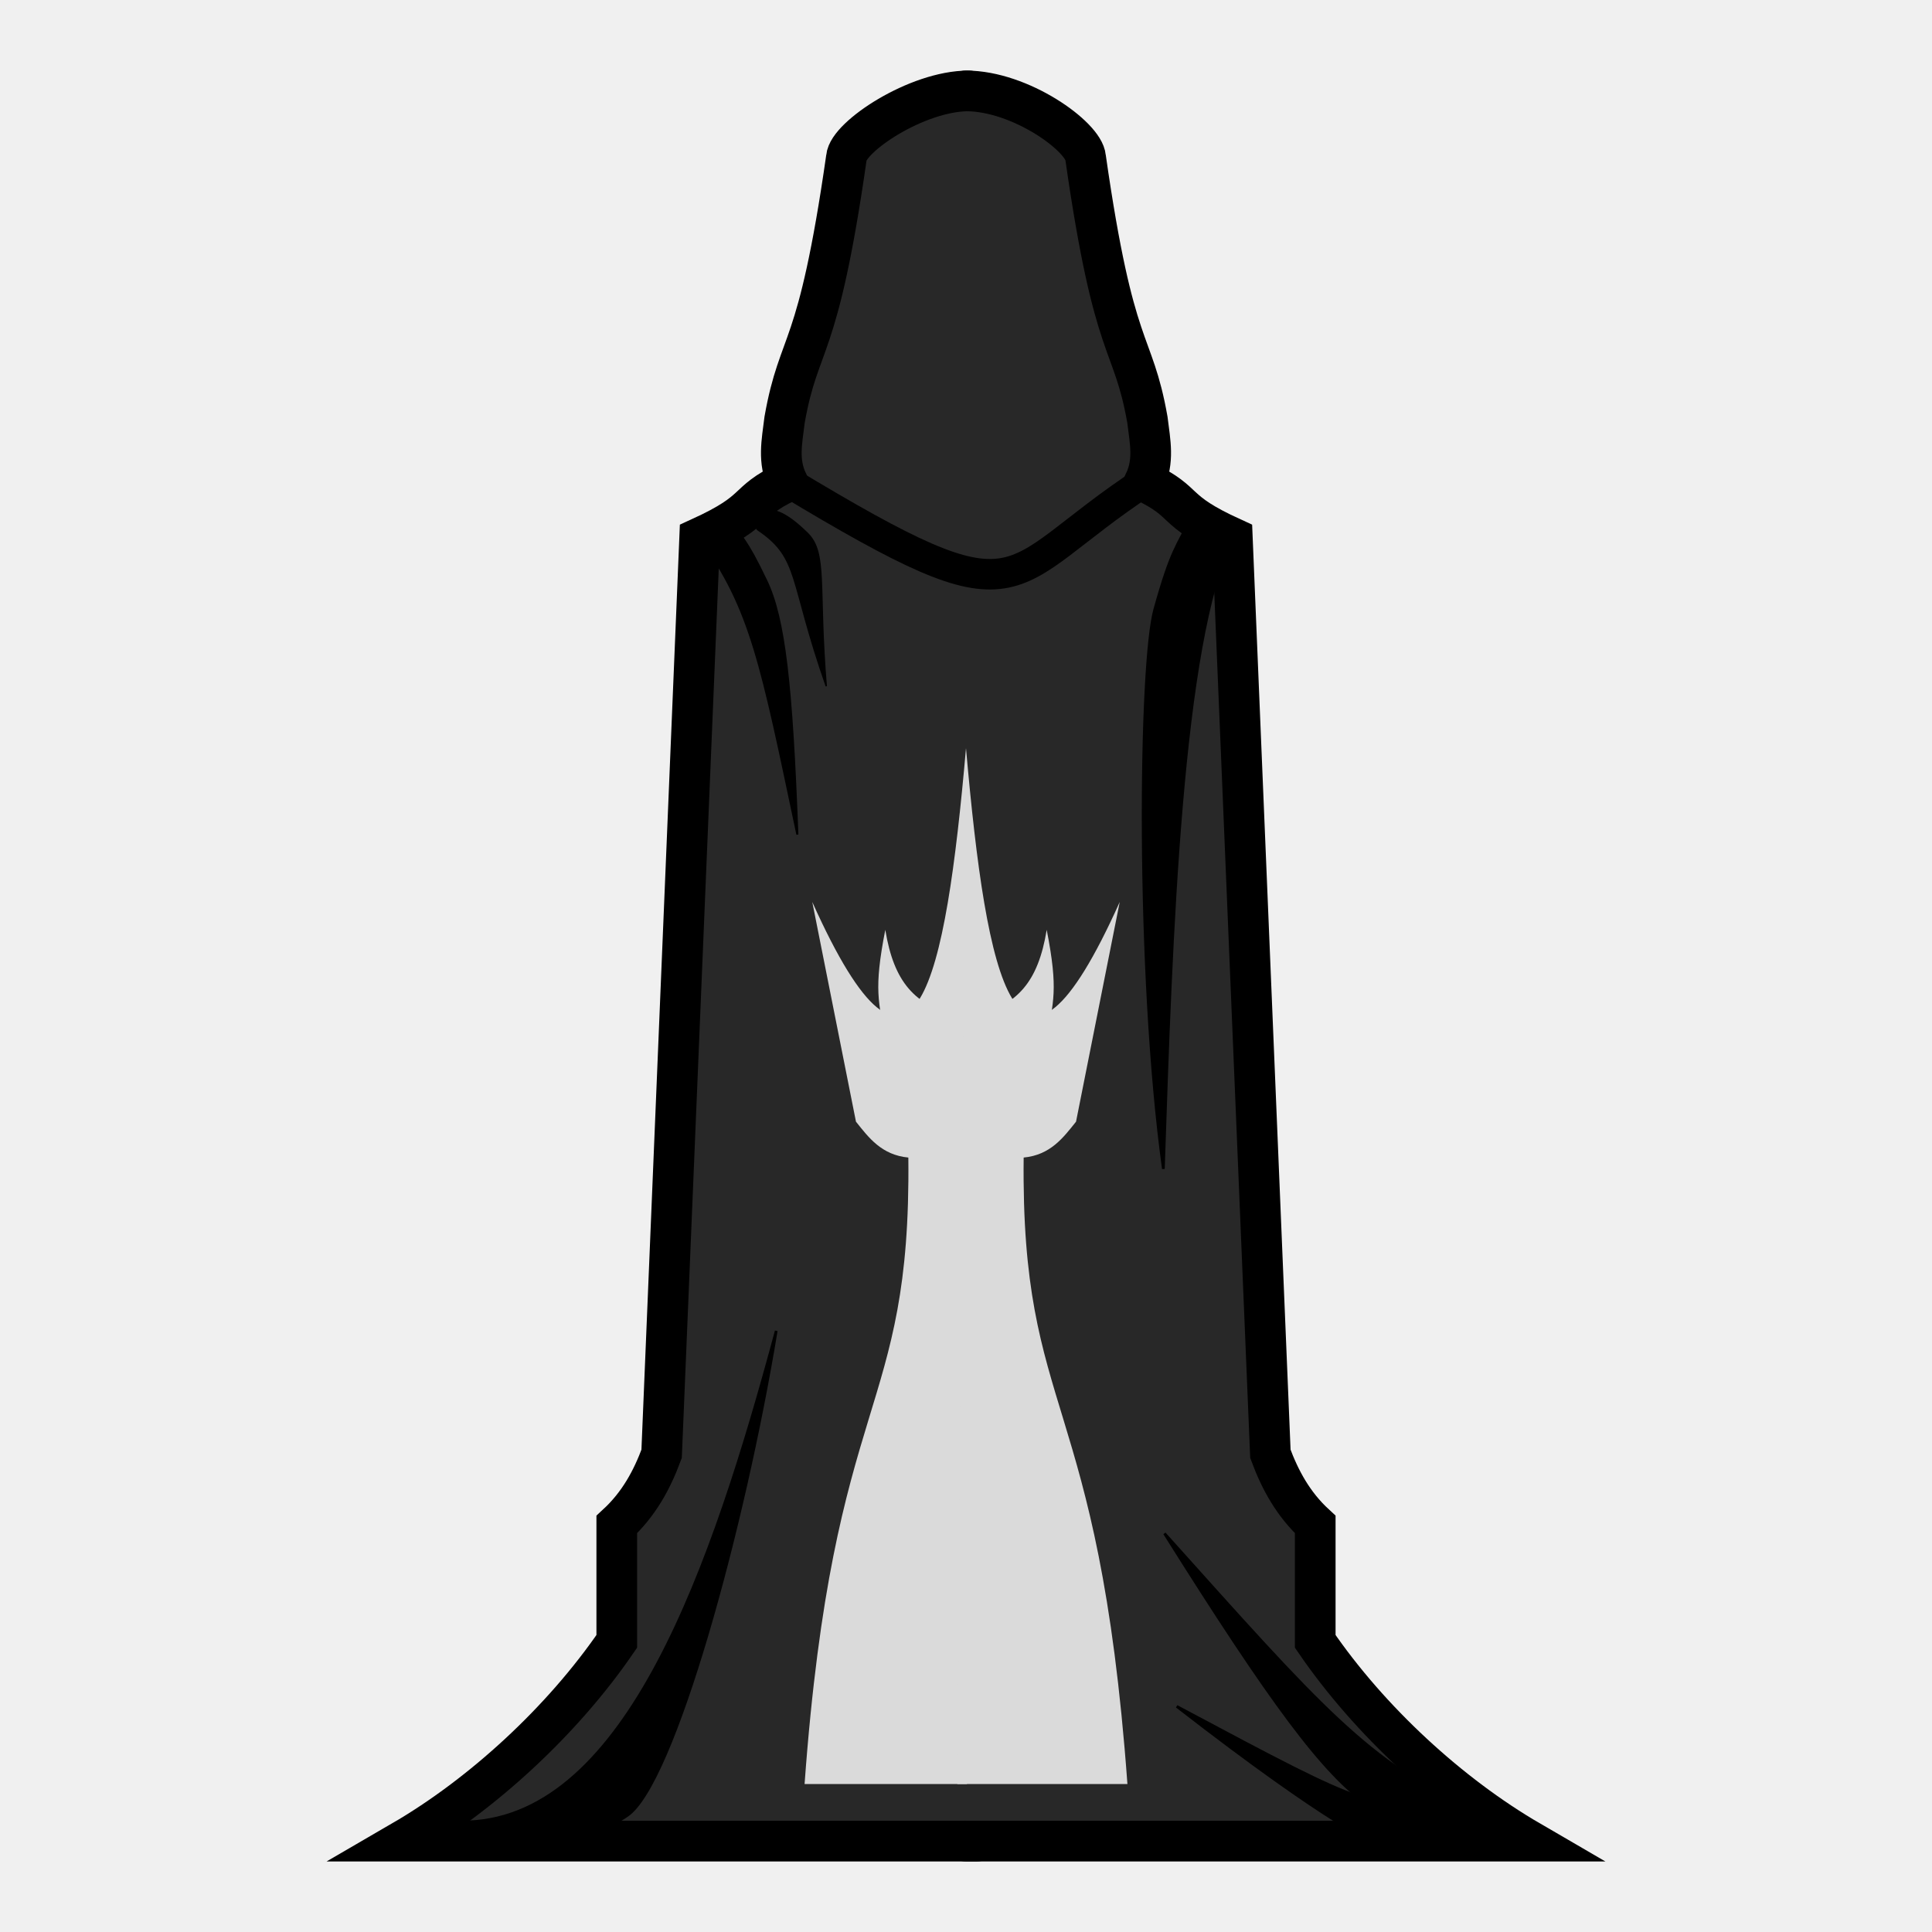
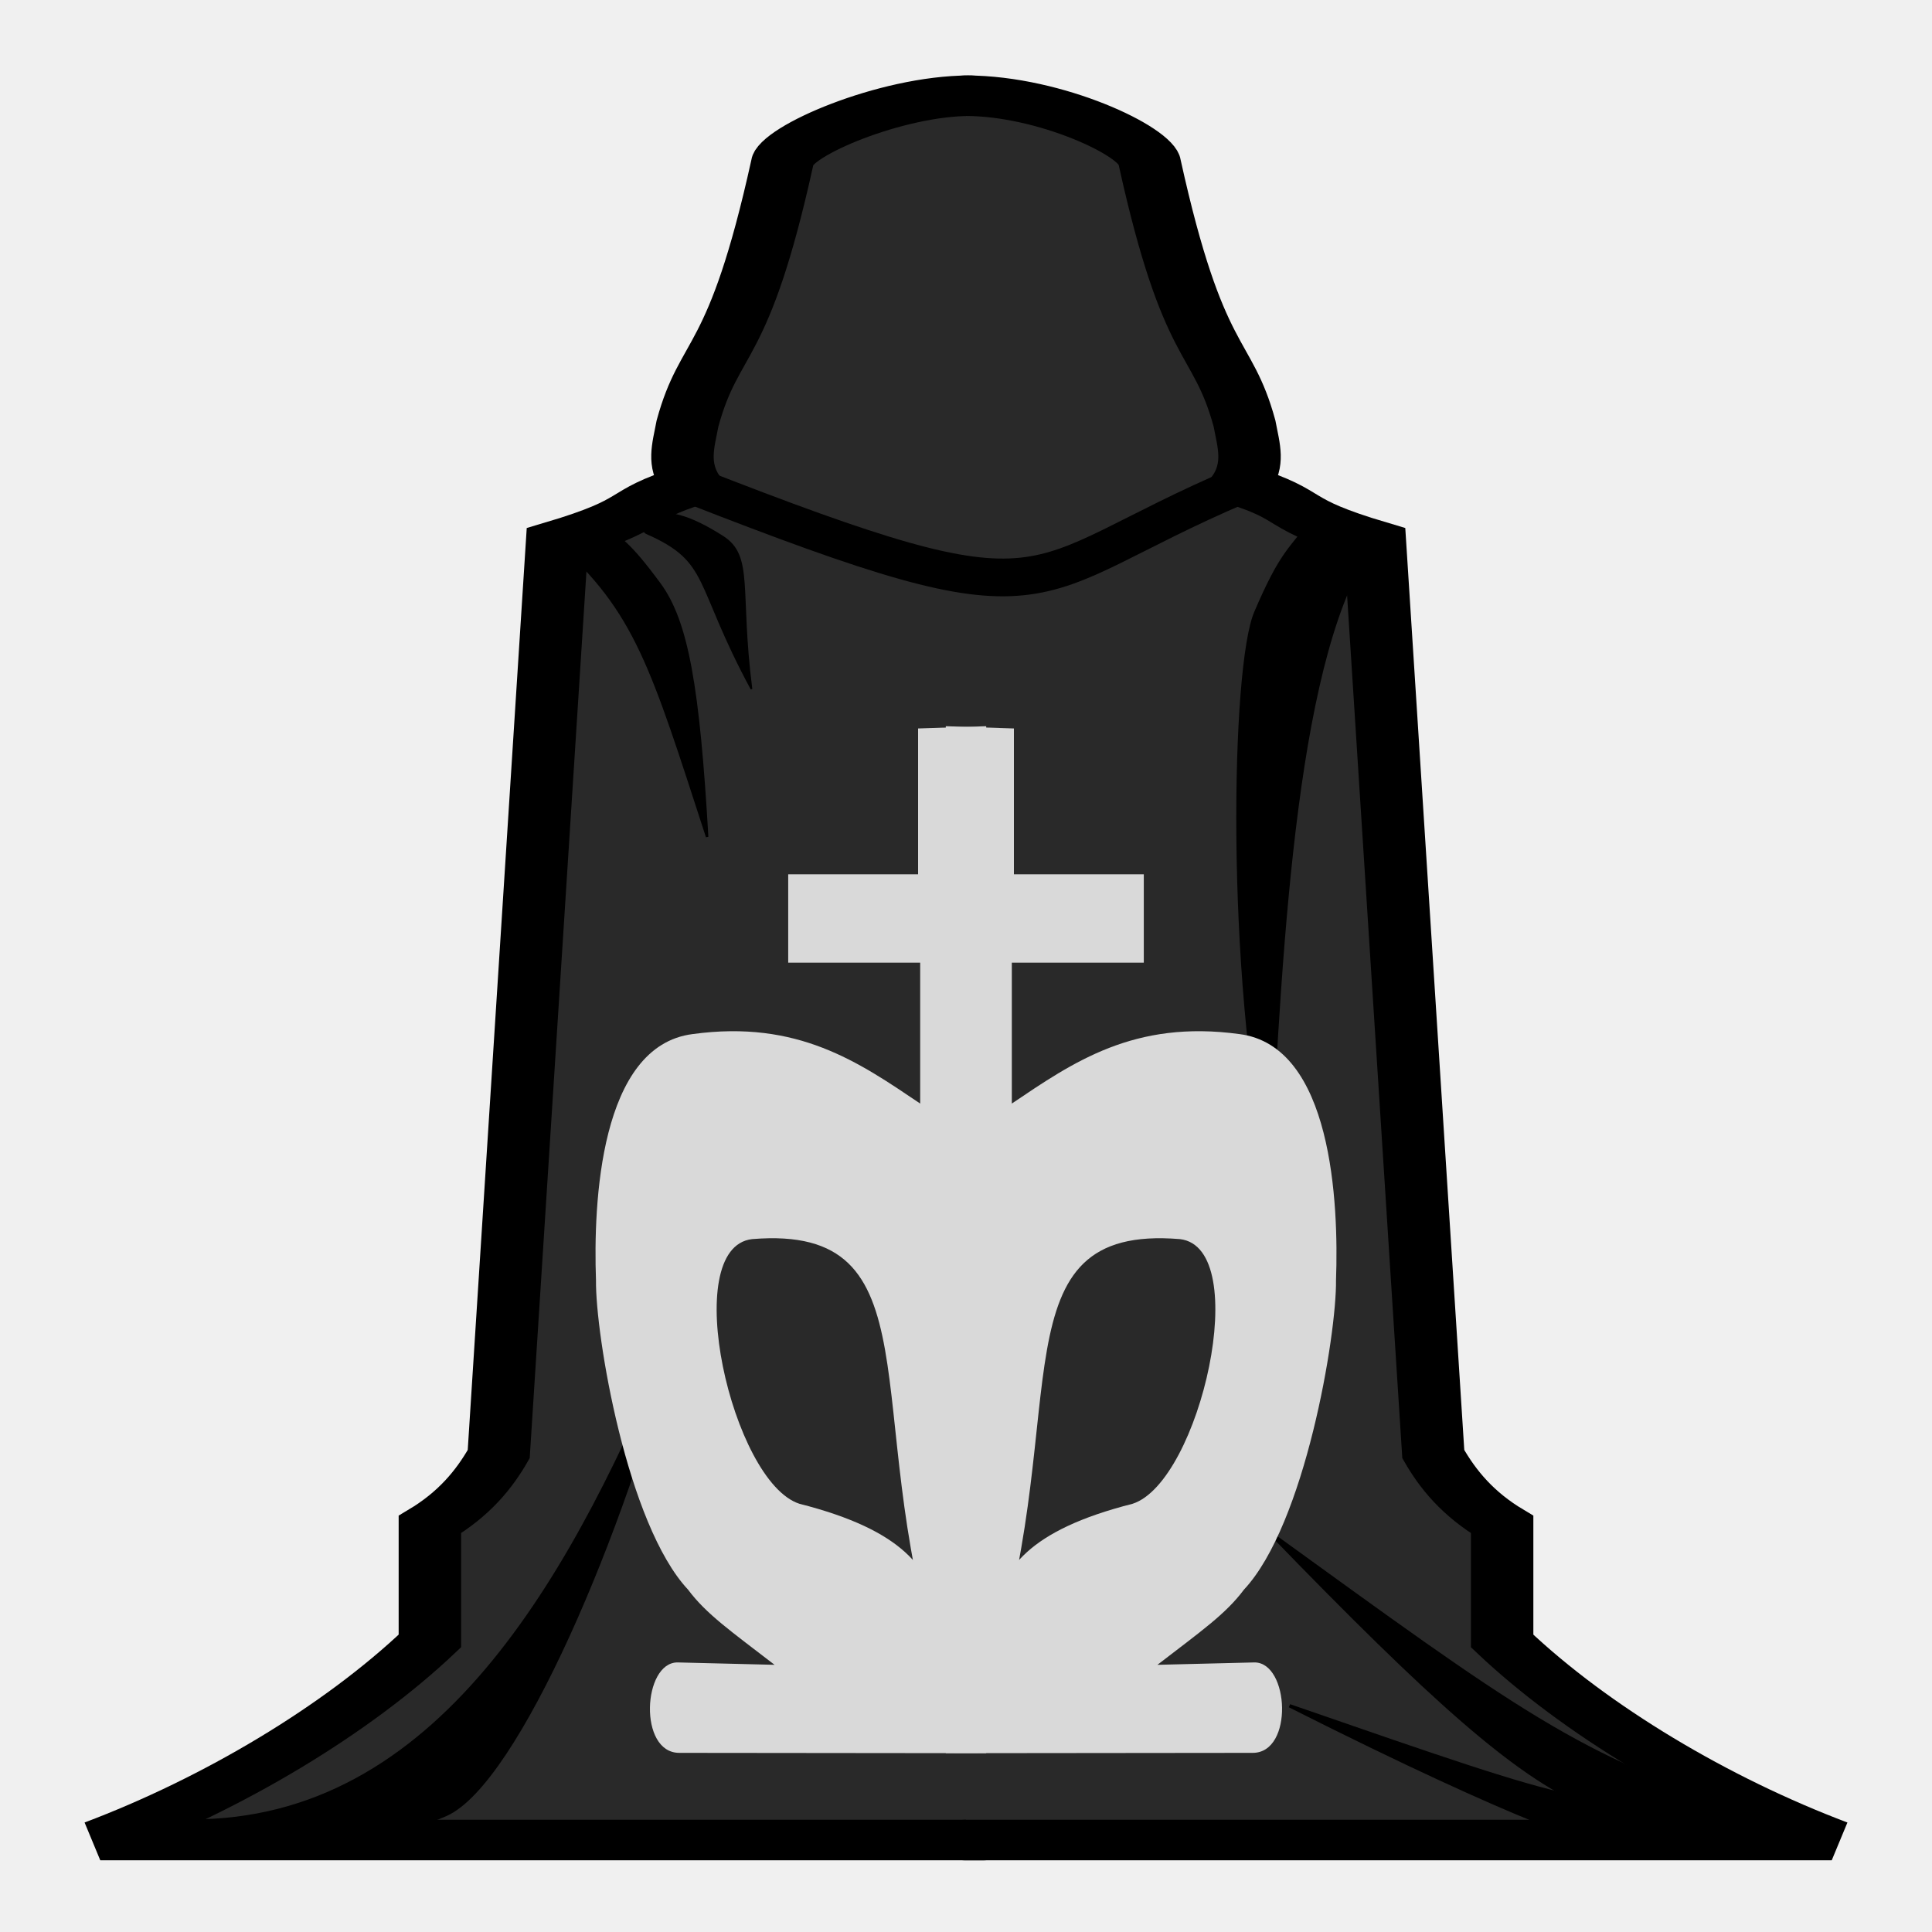
<svg xmlns="http://www.w3.org/2000/svg" width="190mm" height="190mm" viewBox="0 0 190 190" version="1.1" id="svg8">
  <defs id="defs2" />
  <g id="layer2" style="display:inline" transform="translate(0,-107)">
-     <g id="g965" style="fill:#282828;fill-opacity:1" transform="translate(-10.88266,43.71238)">
-       <path id="path829" d="m 106.133,72.227 c -5.081,0 -11.847,4.507 -12.01,6.548 -2.826,19.755 -4.636,17.646 -6.08,25.792 -0.271,2.203 -0.677,4.047 0.267,6.08 -4.417,2.125 -2.486,2.745 -8.619,5.546 l -3.742,90.07 c -0.942,2.543 -2.227,4.938 -4.41,6.949 v 11.493 c -5.348,7.815 -13.247,15.071 -21.114,19.644 l 56.523,1e-5" style="display:inline;fill:#282828;fill-opacity:1;stroke:#000000;stroke-width:4;stroke-linecap:round;stroke-linejoin:miter;stroke-miterlimit:4;stroke-dasharray:none;stroke-opacity:1" />
-       <path id="path829-8" d="m 105.883,72.227 c 5.38,0 11.597,4.507 11.76,6.548 2.826,19.755 4.636,17.646 6.08,25.792 0.271,2.203 0.677,4.047 -0.267,6.08 4.417,2.125 2.486,2.745 8.619,5.546 l 3.742,90.07 c 0.942,2.543 2.227,4.938 4.41,6.949 v 11.493 c 5.348,7.815 13.247,15.071 21.114,19.644 h -55.463" style="display:inline;fill:#282828;fill-opacity:1;stroke:#000000;stroke-width:4;stroke-linecap:round;stroke-linejoin:miter;stroke-miterlimit:4;stroke-dasharray:none;stroke-opacity:1" />
+     <g id="g965" style="fill:#292929;fill-opacity:1" transform="matrix(1.535198,0,0,0.9966301,-67.55081,44.42965)">
+       <path id="path829" d="m 106.133,72.227 c -5.081,0 -11.847,4.507 -12.01,6.548 -2.826,19.755 -4.636,17.646 -6.08,25.792 -0.271,2.203 -0.677,4.047 0.267,6.08 -4.417,2.125 -2.486,2.745 -8.619,5.546 l -3.742,90.07 c -0.942,2.543 -2.227,4.938 -4.41,6.949 v 11.493 c -5.348,7.815 -13.247,15.071 -21.114,19.644 l 56.523,1e-5" style="display:inline;fill:#292929;fill-opacity:1;stroke:#000000;stroke-width:4;stroke-linecap:round;stroke-linejoin:miter;stroke-miterlimit:4;stroke-dasharray:none;stroke-opacity:1" />
+       <path id="path829-8" d="m 105.883,72.227 c 5.38,0 11.597,4.507 11.76,6.548 2.826,19.755 4.636,17.646 6.08,25.792 0.271,2.203 0.677,4.047 -0.267,6.08 4.417,2.125 2.486,2.745 8.619,5.546 l 3.742,90.07 c 0.942,2.543 2.227,4.938 4.41,6.949 v 11.493 c 5.348,7.815 13.247,15.071 21.114,19.644 h -55.463" style="display:inline;fill:#292929;fill-opacity:1;stroke:#000000;stroke-width:4;stroke-linecap:round;stroke-linejoin:miter;stroke-miterlimit:4;stroke-dasharray:none;stroke-opacity:1" />
    </g>
-     <path style="fill:#000000;fill-opacity:1;stroke:#000000;stroke-width:0.265;stroke-linecap:round;stroke-linejoin:miter;stroke-miterlimit:4;stroke-dasharray:none;stroke-opacity:1" d="m 117.319,157.599 c -1.581,3.213 -2.099,3.389 -3.75,9.318 -1.497,5.318 -1.831,35.618 0.842,55.038 0.766,-22.867 1.726,-51.777 6.782,-62.05 0.463,-0.668 -3.334,-3.113 -3.873,-2.307 z" id="path1651" />
-     <path style="display:inline;fill:#000000;fill-opacity:1;stroke:#000000;stroke-width:0.132;stroke-linecap:round;stroke-linejoin:miter;stroke-miterlimit:4;stroke-dasharray:none;stroke-opacity:1" d="m 74.814,157.382 c 1.063,-0.516 2.394,-0.097 4.591,2.058 1.978,1.929 1.038,5.261 1.853,15.046 -3.686,-10.513 -2.575,-12.567 -6.718,-15.373 -0.367,-0.174 -0.161,-1.945 0.274,-1.731 z" id="path1651-7" />
-     <path style="display:inline;fill:#000000;fill-opacity:1;stroke:#000000;stroke-width:0.199;stroke-linecap:round;stroke-linejoin:miter;stroke-miterlimit:4;stroke-dasharray:none;stroke-opacity:1" d="m 71.368,157.697 c 1.586,2.167 1.991,2.23 3.983,6.394 1.798,3.733 2.511,10.292 3.066,24.983 -3.544,-16.79 -4.538,-22.24 -9.61,-29.169 -0.429,-0.433 2.057,-2.733 2.56,-2.208 z" id="path1651-7-7" />
-     <path style="display:inline;fill:#000000;fill-opacity:1;stroke:#000000;stroke-width:0.265;stroke-linecap:round;stroke-linejoin:miter;stroke-miterlimit:4;stroke-dasharray:none;stroke-opacity:1" d="m 143.579,289.34 c -3.276,-1.445 -3.786,-1.247 -8.862,-4.728 -4.565,-3.112 -9.761,-10.21 -20.196,-26.804 15.285,17.025 20.067,22.655 30.543,27.275 0.784,0.215 -0.554,4.528 -1.484,4.257 z" id="path1651-6" />
-     <path style="display:inline;fill:#000000;fill-opacity:1;stroke:#000000;stroke-width:0.265;stroke-linecap:round;stroke-linejoin:miter;stroke-miterlimit:4;stroke-dasharray:none;stroke-opacity:1" d="m 145.124,289.591 c -3.573,-0.237 -3.984,0.123 -9.945,-1.411 0,0 -3.97,-1.342 -19.452,-13.366 20.186,10.77 17.912,9.512 29.336,10.27 0.81,-0.067 1.028,4.444 0.061,4.508 z" id="path1651-6-7" />
-     <path style="display:inline;fill:#000000;fill-opacity:1;stroke:#000000;stroke-width:0.265;stroke-linecap:round;stroke-linejoin:miter;stroke-miterlimit:4;stroke-dasharray:none;stroke-opacity:1" d="m 46.888,289.225 c 3.276,-1.445 9.713,-0.201 14.79,-3.681 4.565,-3.112 11.44,-28.127 14.659,-47.661 -6.248,23.241 -14.659,47.661 -30.265,48.289 -0.784,0.215 -0.115,3.325 0.816,3.054 z" id="path1651-6-0" />
-     <path style="fill:none;stroke:#000000;stroke-width:3;stroke-linecap:butt;stroke-linejoin:miter;stroke-miterlimit:4;stroke-dasharray:none;stroke-opacity:1" d="m 77.427,154.359 c 24.095,14.518 20.575,9.536 35.146,0" id="path1728" />
+     <path style="fill:#000000;fill-opacity:1;stroke:#000000;stroke-width:0.328;stroke-linecap:round;stroke-linejoin:miter;stroke-miterlimit:4;stroke-dasharray:none;stroke-opacity:1" d="m 129.264,157.932 c -2.427,3.202 -3.222,3.377 -5.757,9.287 -2.298,5.3 -2.811,35.498 1.292,54.853 1.176,-22.79 2.651,-51.603 10.411,-61.841 0.71,-0.666 -5.119,-3.102 -5.946,-2.299 z" id="path1651" />
+     <path style="display:inline;fill:#000000;fill-opacity:1;stroke:#000000;stroke-width:0.164;stroke-linecap:round;stroke-linejoin:miter;stroke-miterlimit:4;stroke-dasharray:none;stroke-opacity:1" d="m 64.01,157.716 c 1.631,-0.514 3.675,-0.097 7.048,2.051 3.036,1.922 1.593,5.243 2.845,14.996 -5.659,-10.478 -3.953,-12.525 -10.313,-15.322 -0.564,-0.173 -0.247,-1.939 0.42,-1.725 z" id="path1651-7" />
+     <path style="display:inline;fill:#000000;fill-opacity:1;stroke:#000000;stroke-width:0.246;stroke-linecap:round;stroke-linejoin:miter;stroke-miterlimit:4;stroke-dasharray:none;stroke-opacity:1" d="m 58.72,158.03 c 2.435,2.16 3.057,2.222 6.115,6.372 2.761,3.72 3.855,10.257 4.707,24.899 -5.441,-16.733 -6.967,-22.165 -14.753,-29.071 -0.658,-0.432 3.159,-2.724 3.931,-2.201 z" id="path1651-7-7" />
+     <path style="display:inline;fill:#000000;fill-opacity:1;stroke:#000000;stroke-width:0.328;stroke-linecap:round;stroke-linejoin:miter;stroke-miterlimit:4;stroke-dasharray:none;stroke-opacity:1" d="m 169.578,289.23 c -5.03,-1.44 -5.812,-1.243 -13.605,-4.712 -7.008,-3.101 -14.984,-10.175 -31.005,-26.714 23.466,16.967 30.807,22.579 46.889,27.183 1.204,0.214 -0.85,4.513 -2.279,4.242 z" id="path1651-6" />
+     <path style="display:inline;fill:#000000;fill-opacity:1;stroke:#000000;stroke-width:0.328;stroke-linecap:round;stroke-linejoin:miter;stroke-miterlimit:4;stroke-dasharray:none;stroke-opacity:1" d="m 171.95,289.48 c -5.485,-0.236 -6.116,0.123 -15.267,-1.407 0,0 -6.095,-1.337 -29.863,-13.321 30.99,10.734 27.498,9.48 45.036,10.236 1.244,-0.066 1.579,4.429 0.093,4.492 z" id="path1651-6-7" />
+     <path style="display:inline;fill:#000000;fill-opacity:1;stroke:#000000;stroke-width:0.328;stroke-linecap:round;stroke-linejoin:miter;stroke-miterlimit:4;stroke-dasharray:none;stroke-opacity:1" d="m 21.139,289.115 c 5.03,-1.44 14.912,-0.2 22.705,-3.669 7.008,-3.101 17.563,-28.032 22.505,-47.501 -9.592,23.162 -22.505,47.501 -46.463,48.126 -1.204,0.214 -0.176,3.314 1.253,3.044 z" id="path1651-6-0" />
+     <path style="fill:none;stroke:#000000;stroke-width:3.711;stroke-linecap:butt;stroke-linejoin:miter;stroke-miterlimit:4;stroke-dasharray:none;stroke-opacity:1" d="m 68.022,154.704 c 36.99,14.469 31.587,9.504 53.956,0" id="path1728" />
  </g>
-   <g id="layer4" style="display:inline">
-     <g id="g3115" transform="translate(1.07292)" style="fill:#dadada;fill-opacity:1">
-       <g style="stroke:none;stroke-opacity:1;fill:#dadada;fill-opacity:1" id="g3001">
-         <path style="fill:#dadada;fill-opacity:1;stroke:none;stroke-width:0.265;stroke-linecap:butt;stroke-linejoin:miter;stroke-miterlimit:4;stroke-dasharray:none;stroke-opacity:1" d="M 94.022,175.448 H 78.052 c 2.835,-38.869 10.481,-35.958 10.205,-61.61 -2.635,-0.25 -3.9,-1.962 -5.151,-3.528 L 78.808,88.702 c 10.085,22.462 13.098,7.88 15.119,-15.119" id="path2955" />
-         <path style="fill:#dadada;fill-opacity:1;stroke:none;stroke-width:0.265px;stroke-linecap:butt;stroke-linejoin:miter;stroke-opacity:1" d="m 85.99,102.215 c -0.627,-3.717 -1.173,-4.788 0,-10.772 0.851,5.165 2.875,7.362 7.087,8.504 z" id="path2972" />
+   <g id="layer9" style="display:none">
+     <path style="fill:#292929;fill-opacity:1;stroke:none;stroke-width:0.41px;stroke-linecap:butt;stroke-linejoin:miter;stroke-opacity:1" d="m 66.029,172.261 c -7.386,-35.527 35.16,-42.587 37.122,-69.402 -0.985,4.29 -7.803,7.275 -10.846,5.063 -11.518,7.317 -9.387,13.1 -16.488,8.097 -1.187,-1.007 -1.7,-9.287 -1.024,-10.243 18.576,-22.424 6.445,-21.586 21.24,-38.455 0.886,-2.941 -0.062,-6.083 -2.47,-8.202 3.367,0.71 10.72,3.69 9.91,7.938 31.822,13.316 8.813,73.452 6.645,79.657 -26.147,21.117 -15.724,7.524 -44.089,25.546 z" id="path3130" />
+   </g>
+   <g id="layer1" style="display:inline;fill:#6b6b6b;fill-opacity:1" transform="matrix(1,0,0,1.140187,0,-24.5496)">
+     <g id="g7567" transform="matrix(0.8867985,0,0,0.8867985,10.67109,17.45177)" style="fill:#d9d9d9;fill-opacity:1">
+       <g id="g6218" style="fill:#d9d9d9;fill-opacity:1">
+         <path style="fill:#d9d9d9;fill-opacity:1;stroke:none;stroke-width:4.647;stroke-linecap:round;stroke-opacity:1" d="M 89.78,75.452 V 89.635 H 75.377 v 8.595 h 14.635 v 13.705 c -6.824,-4.035 -13.57,-8.157 -25.223,-6.759 -10.317,1.132 -11.033,16.485 -10.729,23.93 -0.074,5.34 3.435,23.761 10.215,30.112 2.017,2.37 4.733,4.024 9.59,7.306 l -10.768,-0.232 c -3.845,0 -4.364,8.796 0.201,8.796 l 34.036,0.031 c -9.752,-9.102 2.635,-19.059 -20.714,-24.258 -7.477,-2.119 -13.404,-24.901 -5.257,-25.741 20.56,-1.499 11.935,16.613 20.56,40.935 1.479,4.17 -6.746,9.074 5.41,9.063 V 75.233 Z" id="path1266" />
      </g>
-       <g style="stroke:none;stroke-opacity:1;fill:#dadada;fill-opacity:1" id="g3001-0" transform="matrix(-1,0,0,1,187.8542,0)">
-         <path style="fill:#dadada;fill-opacity:1;stroke:none;stroke-width:0.265;stroke-linecap:butt;stroke-linejoin:miter;stroke-miterlimit:4;stroke-dasharray:none;stroke-opacity:1" d="M 94.778,175.448 H 78.052 c 2.835,-38.869 10.481,-35.958 10.205,-61.61 -2.635,-0.25 -3.9,-1.962 -5.151,-3.528 L 78.808,88.702 c 10.085,22.462 13.098,7.88 15.119,-15.119" id="path2955-9" />
-         <path style="fill:#dadada;fill-opacity:1;stroke:none;stroke-width:0.265px;stroke-linecap:butt;stroke-linejoin:miter;stroke-opacity:1" d="m 85.99,102.215 c -0.627,-3.717 -1.173,-4.788 0,-10.772 0.851,5.165 2.875,7.362 7.087,8.504 z" id="path2972-0" />
+       <g id="g6218-9" style="display:inline;fill:#d9d9d9;fill-opacity:1" transform="matrix(-1,0,0,1,190.1873,0)">
+         <path style="fill:#d9d9d9;fill-opacity:1;stroke:none;stroke-width:4.647;stroke-linecap:round;stroke-opacity:1" d="M 89.78,75.452 V 89.635 H 75.377 v 8.595 h 14.635 v 13.705 c -6.824,-4.035 -13.57,-8.157 -25.223,-6.759 -10.317,1.132 -11.033,16.485 -10.729,23.93 -0.074,5.34 3.435,23.761 10.215,30.112 2.017,2.37 4.733,4.024 9.59,7.306 l -10.768,-0.232 c -3.845,0 -4.364,8.796 0.201,8.796 l 34.036,0.031 c -9.752,-9.102 2.635,-19.059 -20.714,-24.258 -7.477,-2.119 -13.404,-24.901 -5.257,-25.741 20.56,-1.499 11.935,16.613 20.56,40.935 1.479,4.17 -6.746,9.074 5.41,9.063 V 75.233 Z" id="path1266-0" />
      </g>
    </g>
  </g>
-   <g id="layer5" style="display:none">
-     <path style="fill:none;stroke:#000000;stroke-width:0.265px;stroke-linecap:butt;stroke-linejoin:miter;stroke-opacity:1" d="M 93.077,175.448 Z" id="path3025" />
-     <g id="g3107" transform="translate(1.214659)">
-       <path id="path3027" d="M 93.787,175.448 H 72.373 c 6.782,-24.384 20.64,-31.604 18.058,-61.327 -3.944,0.216 -11.523,-2.613 -10.16,-4.851 4.571,-7.827 10.928,-5.934 13.514,-24.631 -5.461,4.077 -3.794,-1.008 0,-10.914" style="fill:#ffffff;fill-opacity:1;stroke:none;stroke-width:0.265px;stroke-linecap:butt;stroke-linejoin:miter;stroke-opacity:1" />
-       <path id="path3027-7" d="m 93.077,175.448 h 22.121 c -6.782,-24.384 -20.64,-31.604 -18.058,-61.327 3.944,0.216 11.523,-2.613 10.16,-4.851 -4.571,-7.827 -10.928,-5.934 -13.514,-24.631 5.461,4.077 3.528,-0.733 -0.126,-4.605" style="fill:#ffffff;fill-opacity:1;stroke:none;stroke-width:0.265px;stroke-linecap:butt;stroke-linejoin:miter;stroke-opacity:1" />
+   <g id="layer8" style="display:none">
+     <path style="fill:#292929;fill-opacity:1;stroke:none;stroke-width:4.647;stroke-linecap:round;stroke-opacity:1" d="m 101.438,95.871 c 10.802,-2.997 4.705,-16.709 -4.504,-19.243 -9.565,3.363 -13.557,15.993 -4.471,19.173 C 70.883,111.764 54.36,155.105 73.869,160.351 l -10.768,-0.232 c -3.845,0 -4.364,16.839 0.201,16.839 l 64.513,0.031 c 3.02,0 2.847,-16.005 -0.553,-16.005 -5.529,0 -7.006,-0.082 -11.474,-0.082 22.712,-6.678 5.796,-38.579 -5.182,-59.193 -5.428,8.859 -10.897,25.418 -10.897,31.596 -5.718,-3.311 -1.591,-25.466 1.729,-37.435 z" id="path1266-8" />
+   </g>
+   <g id="layer10" style="display:none">
+     <g id="g6419" transform="translate(0.3490913)">
+       <path style="fill:#292929;fill-opacity:1;stroke:none;stroke-width:4.647;stroke-linecap:round;stroke-opacity:1" d="m 69.665,161.145 c -0.702,-4.556 5.305,-7.49 0,-10.233 V 94.213 H 80.139 V 132.524 h 7.632 V 93.866 h 9.108 l 0.085,81.254 H 58.456 c -3.155,0 -2.727,-13.975 0,-13.975 z" id="path6393" />
+       <path style="display:inline;fill:#292929;fill-opacity:1;stroke:none;stroke-width:4.647;stroke-linecap:round;stroke-opacity:1" d="m 119.637,161.145 c 0.702,-4.556 -5.305,-7.49 0,-10.233 V 94.213 h -10.473 V 132.524 h -7.632 V 93.866 h -9.108 l -0.085,81.254 h 38.508 c 3.155,0 2.727,-13.975 0,-13.975 z" id="path6393-7" />
    </g>
  </g>
-   <g id="layer6" style="display:none">
-     <g id="g3103">
-       <path id="path3060" d="M 94.995,175.448 H 79.026 v -4.564 h 2.646 l 8.202,-47.493 V 113.8 H 82.532 V 97.462 h 4.694 l 0.047,6.813 h 4.695 v -6.879 h 3.032" style="fill:#ffffff;fill-opacity:1;stroke:none;stroke-width:0.265px;stroke-linecap:butt;stroke-linejoin:miter;stroke-opacity:1" />
-       <path id="path3060-1" d="m 93.417,175.448 h 17.557 v -4.564 h -2.646 l -8.202,-47.493 V 113.8 h 7.342 V 97.462 h -4.694 l -0.047,6.813 h -4.929 v -6.879 h -3.691" style="fill:#ffffff;fill-opacity:1;stroke:none;stroke-width:0.265px;stroke-linecap:butt;stroke-linejoin:miter;stroke-opacity:1" />
+   <g id="layer11" style="display:none">
+     <g id="g6536" transform="matrix(1.701996,0,0,1.701996,-63.22616,-72.66014)">
+       <circle style="fill:#292929;fill-opacity:1;fill-rule:nonzero;stroke:none;stroke-width:0.265;stroke-linecap:round;stroke-linejoin:bevel;stroke-miterlimit:4;stroke-dasharray:none;stroke-opacity:1;paint-order:fill markers stroke" id="path3080" cx="95" cy="118.522" r="20.112" />
+       <path style="fill:#292929;fill-opacity:1;stroke:none;stroke-width:0.265px;stroke-linecap:butt;stroke-linejoin:miter;stroke-opacity:1" d="m 77.531,102.736 3.739,4.978 12.998,-7.12 -4.984,-6.044 z" id="path3082" />
+       <path style="fill:none;stroke:#292929;stroke-width:3;stroke-linecap:round;stroke-linejoin:miter;stroke-miterlimit:4;stroke-dasharray:none;stroke-opacity:1" d="M 84.658,100.385 C 78.417,82.074 78.722,102.736 72.318,96.461" id="path3084" />
    </g>
  </g>
-   <g id="layer7" style="display:none">
-     <path style="fill:#ffffff;fill-opacity:1;stroke:none;stroke-width:0.265px;stroke-linecap:butt;stroke-linejoin:miter;stroke-opacity:1" d="M 95,175.448 H 74.296 c 0.927,-0.484 0.839,-0.983 -0.009,-1.521 12.723,-1.419 18.258,-29.981 18.799,-38.318 l 1.772,-0.047" id="path3078" />
-     <circle style="opacity:1;fill:#ffffff;fill-opacity:1;fill-rule:nonzero;stroke:none;stroke-width:0.265;stroke-linecap:round;stroke-linejoin:bevel;stroke-miterlimit:4;stroke-dasharray:none;stroke-opacity:1;paint-order:fill markers stroke" id="path3080" cx="95" cy="118.522" r="20.112" />
-     <path style="fill:#ffffff;fill-opacity:1;stroke:none;stroke-width:0.265px;stroke-linecap:butt;stroke-linejoin:miter;stroke-opacity:1" d="m 77.531,102.736 3.739,4.978 12.998,-7.12 -4.984,-6.044 z" id="path3082" />
-     <path style="fill:none;stroke:#ffffff;stroke-width:3;stroke-linecap:round;stroke-linejoin:miter;stroke-miterlimit:4;stroke-dasharray:none;stroke-opacity:1" d="M 84.658,100.385 C 78.417,82.074 78.722,102.736 72.318,96.461" id="path3084" />
-     <path style="fill:#ffffff;fill-opacity:1;stroke:none;stroke-width:0.265px;stroke-linecap:butt;stroke-linejoin:miter;stroke-opacity:1" d="m 93.545,175.448 h 22.159 c -0.927,-0.484 -0.839,-0.983 0.009,-1.521 -12.723,-1.419 -18.258,-29.981 -18.799,-38.318 l -3.162,-1.767" id="path3078-8" />
-   </g>
-   <g id="layer9" style="display:none">
-     <path style="fill:#ffffff;fill-opacity:1;stroke:none;stroke-width:0.265px;stroke-linecap:butt;stroke-linejoin:miter;stroke-opacity:1" d="M 110.875,175.448 H 79.125 c -1.414,-0.03 -1.656,-1.04 -1.191,-2.778 6.693,-29.987 17.239,-29.382 18.506,-46.699 -0.636,2.77 -3.856,3.545 -5.821,2.117 -7.438,4.725 -4.939,6.538 -9.525,3.307 -0.766,-0.65 -1.098,-5.997 -0.661,-6.615 11.996,-14.481 4.162,-13.939 13.716,-24.833 0.572,-1.899 -0.04,-3.928 -1.595,-5.296 2.174,0.458 6.923,2.383 6.4,5.126 20.55,8.599 5.924,33.374 7.276,56.356 1.391,7.519 3.091,12.765 5.306,16.801 0.832,1.493 -0.115,2.526 -0.661,2.514 z" id="path3130" />
-   </g>
</svg>
